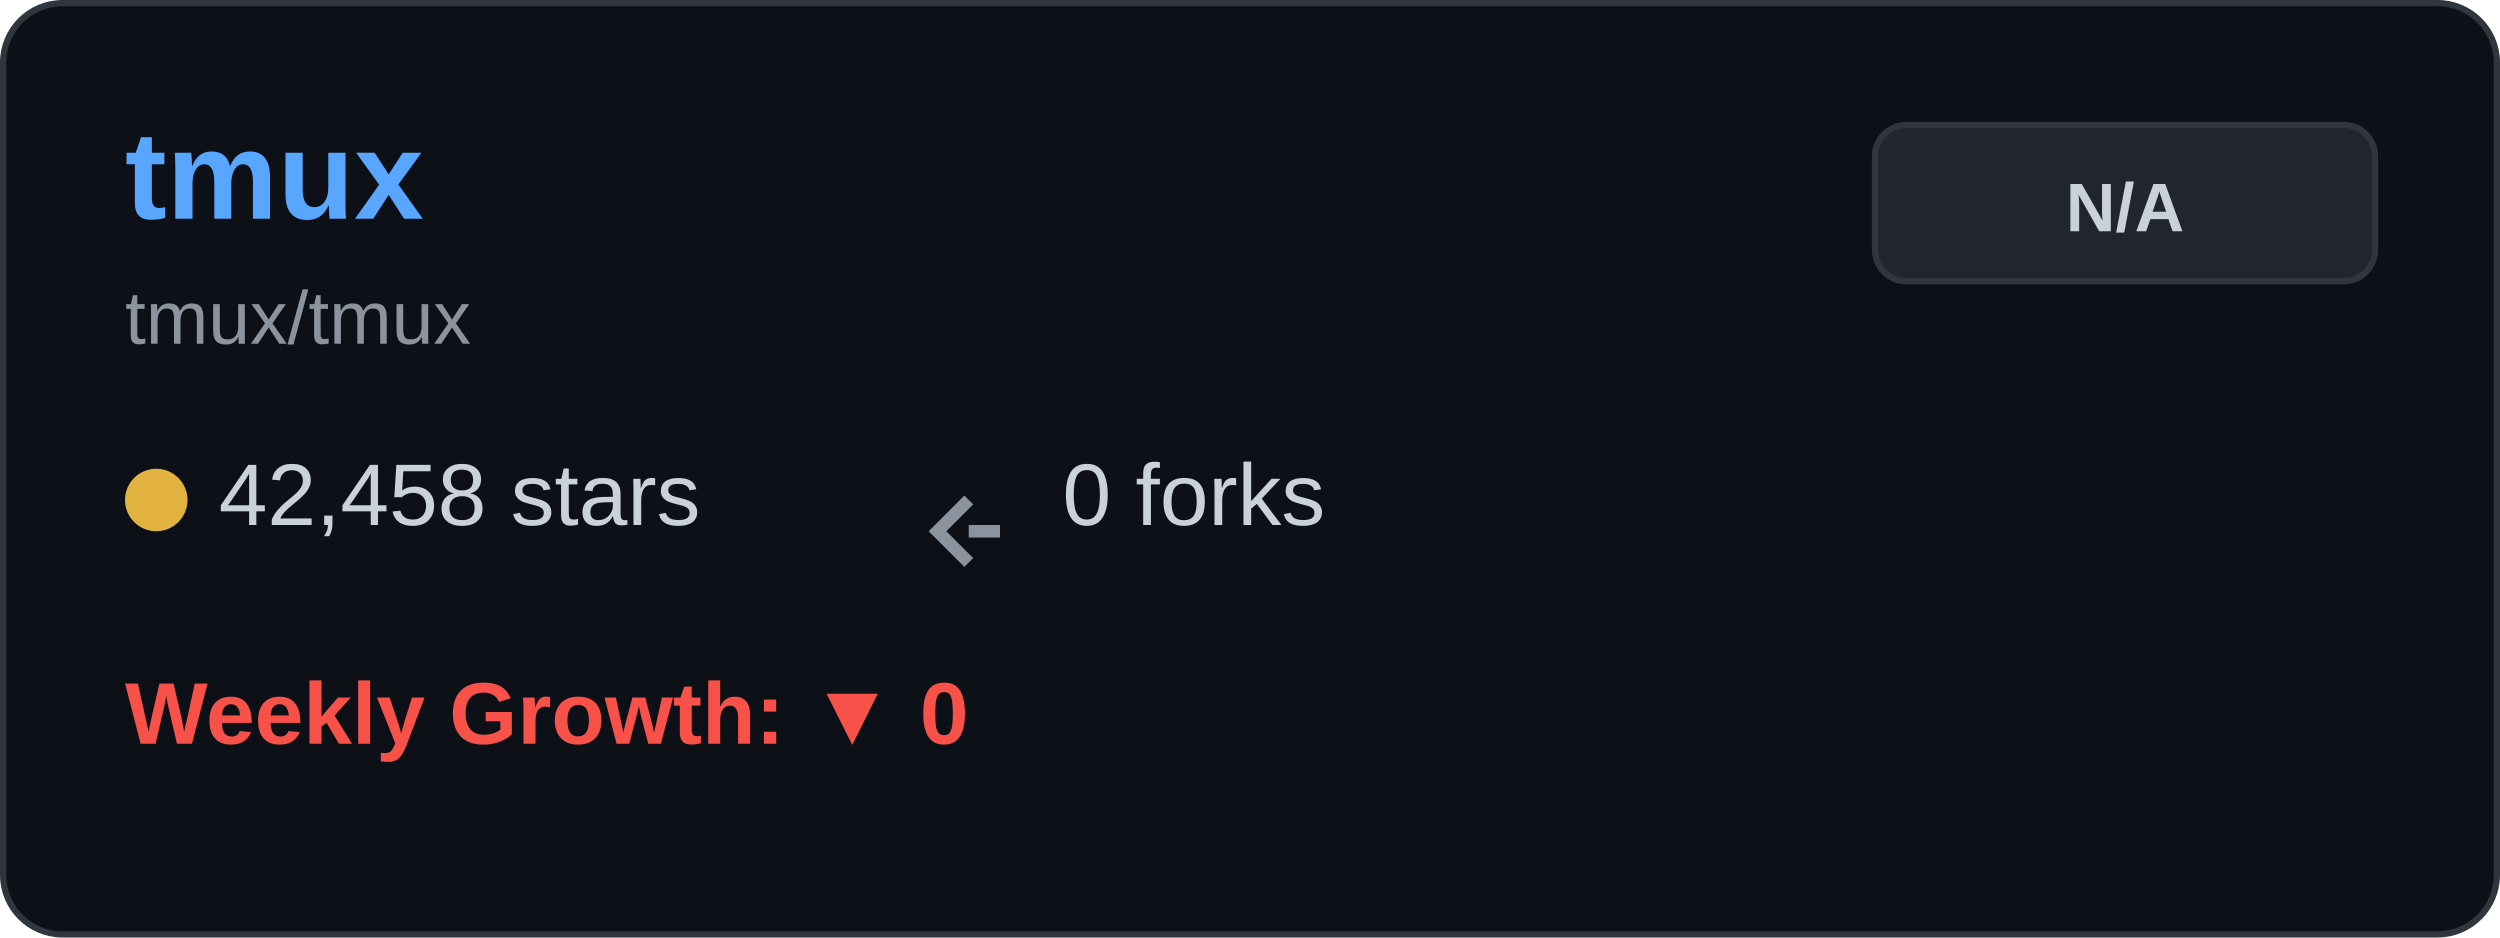
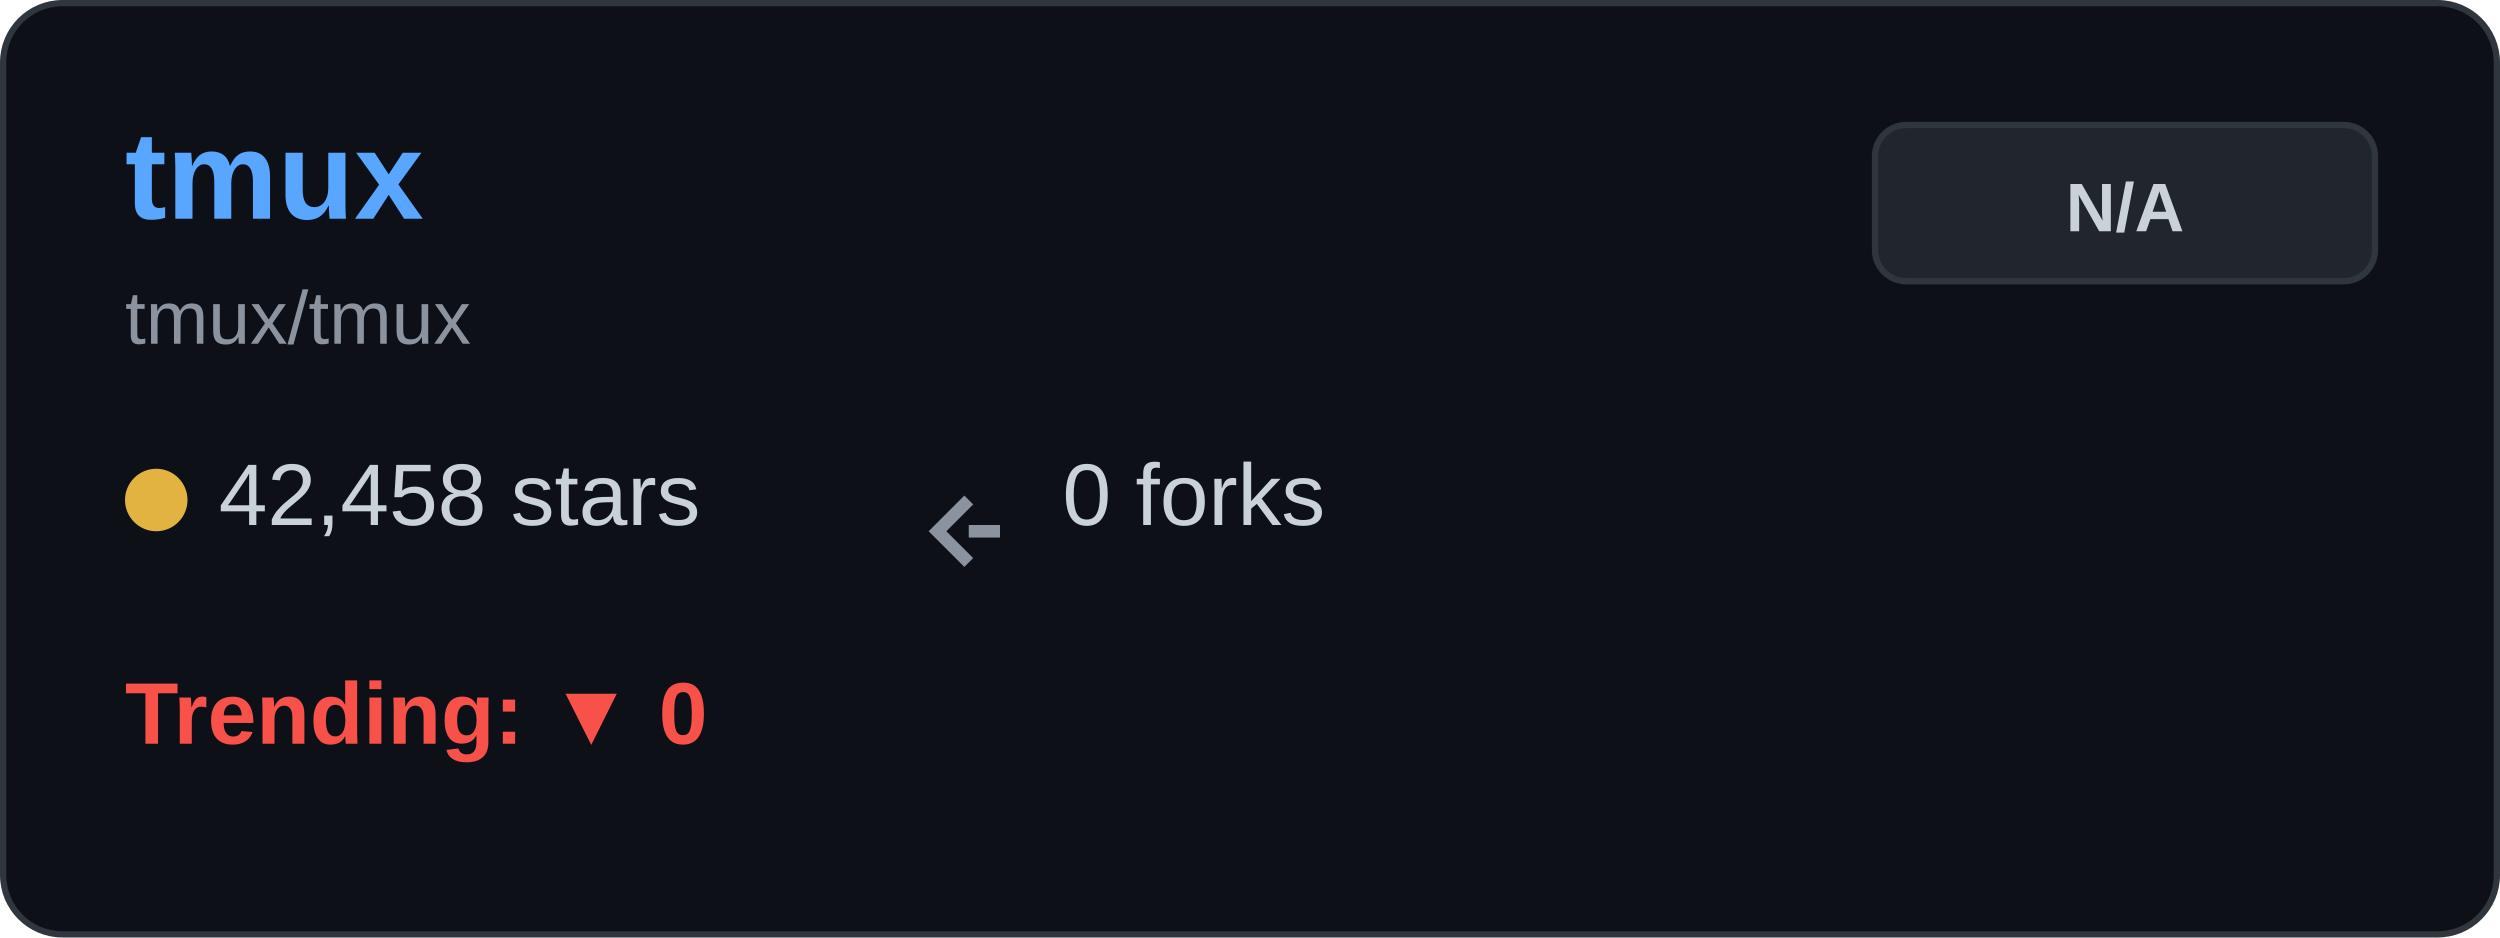
<svg xmlns="http://www.w3.org/2000/svg" width="400" height="150" viewBox="0 0 400 150" fill="none">
  <rect x="0.5" y="0.5" width="399" height="149" rx="9.5" fill="#0d1117" stroke="#30363d" />
  <text x="20" y="35" font-family="Arial, sans-serif" font-size="20" font-weight="bold" fill="#58a6ff">tmux</text>
  <text x="20" y="55" font-family="Arial, sans-serif" font-size="12" fill="#8b949e">tmux/tmux</text>
  <g transform="translate(20, 80)">
    <circle cx="5" cy="0" r="5" fill="#e3b341" />
    <text x="15" y="4" font-family="Arial, sans-serif" font-size="14" fill="#c9d1d9">42,458 stars</text>
  </g>
  <g transform="translate(150, 80)">
    <path d="M5 0 L0 5 L5 10 M5 5 L10 5" stroke="#8b949e" stroke-width="2" fill="none" />
    <text x="20" y="4" font-family="Arial, sans-serif" font-size="14" fill="#c9d1d9">0 forks</text>
  </g>
  <g transform="translate(20, 115)">
-     <text x="0" y="4" font-family="Arial, sans-serif" font-size="14" font-weight="bold" fill="#f85149">Weekly Growth: ▼ 0</text>
+     <text x="0" y="4" font-family="Arial, sans-serif" font-size="14" font-weight="bold" fill="#f85149">Trending: ▼ 0</text>
  </g>
  <rect x="300" y="20" width="80" height="25" rx="5" fill="#21262d" stroke="#30363d" />
  <text x="340" y="37" font-family="Arial, sans-serif" font-size="11" font-weight="bold" fill="#c9d1d9" text-anchor="middle">N/A</text>
</svg>
